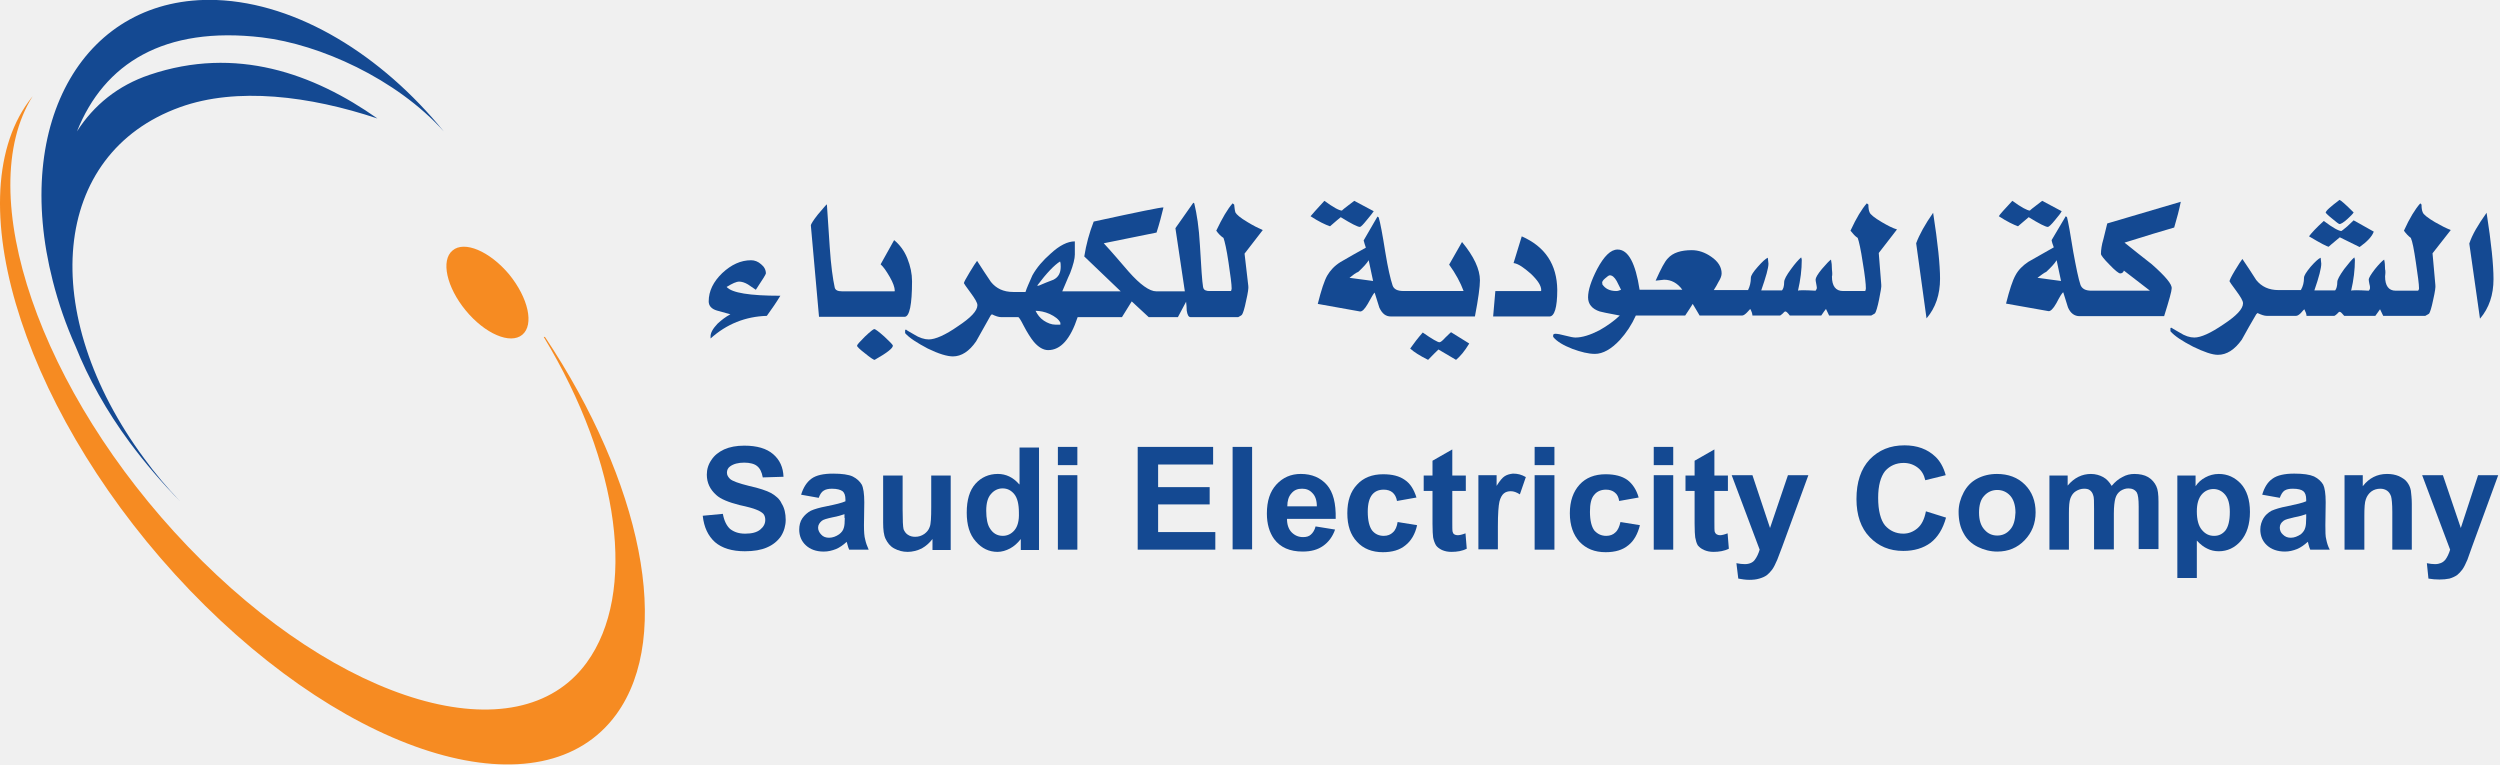
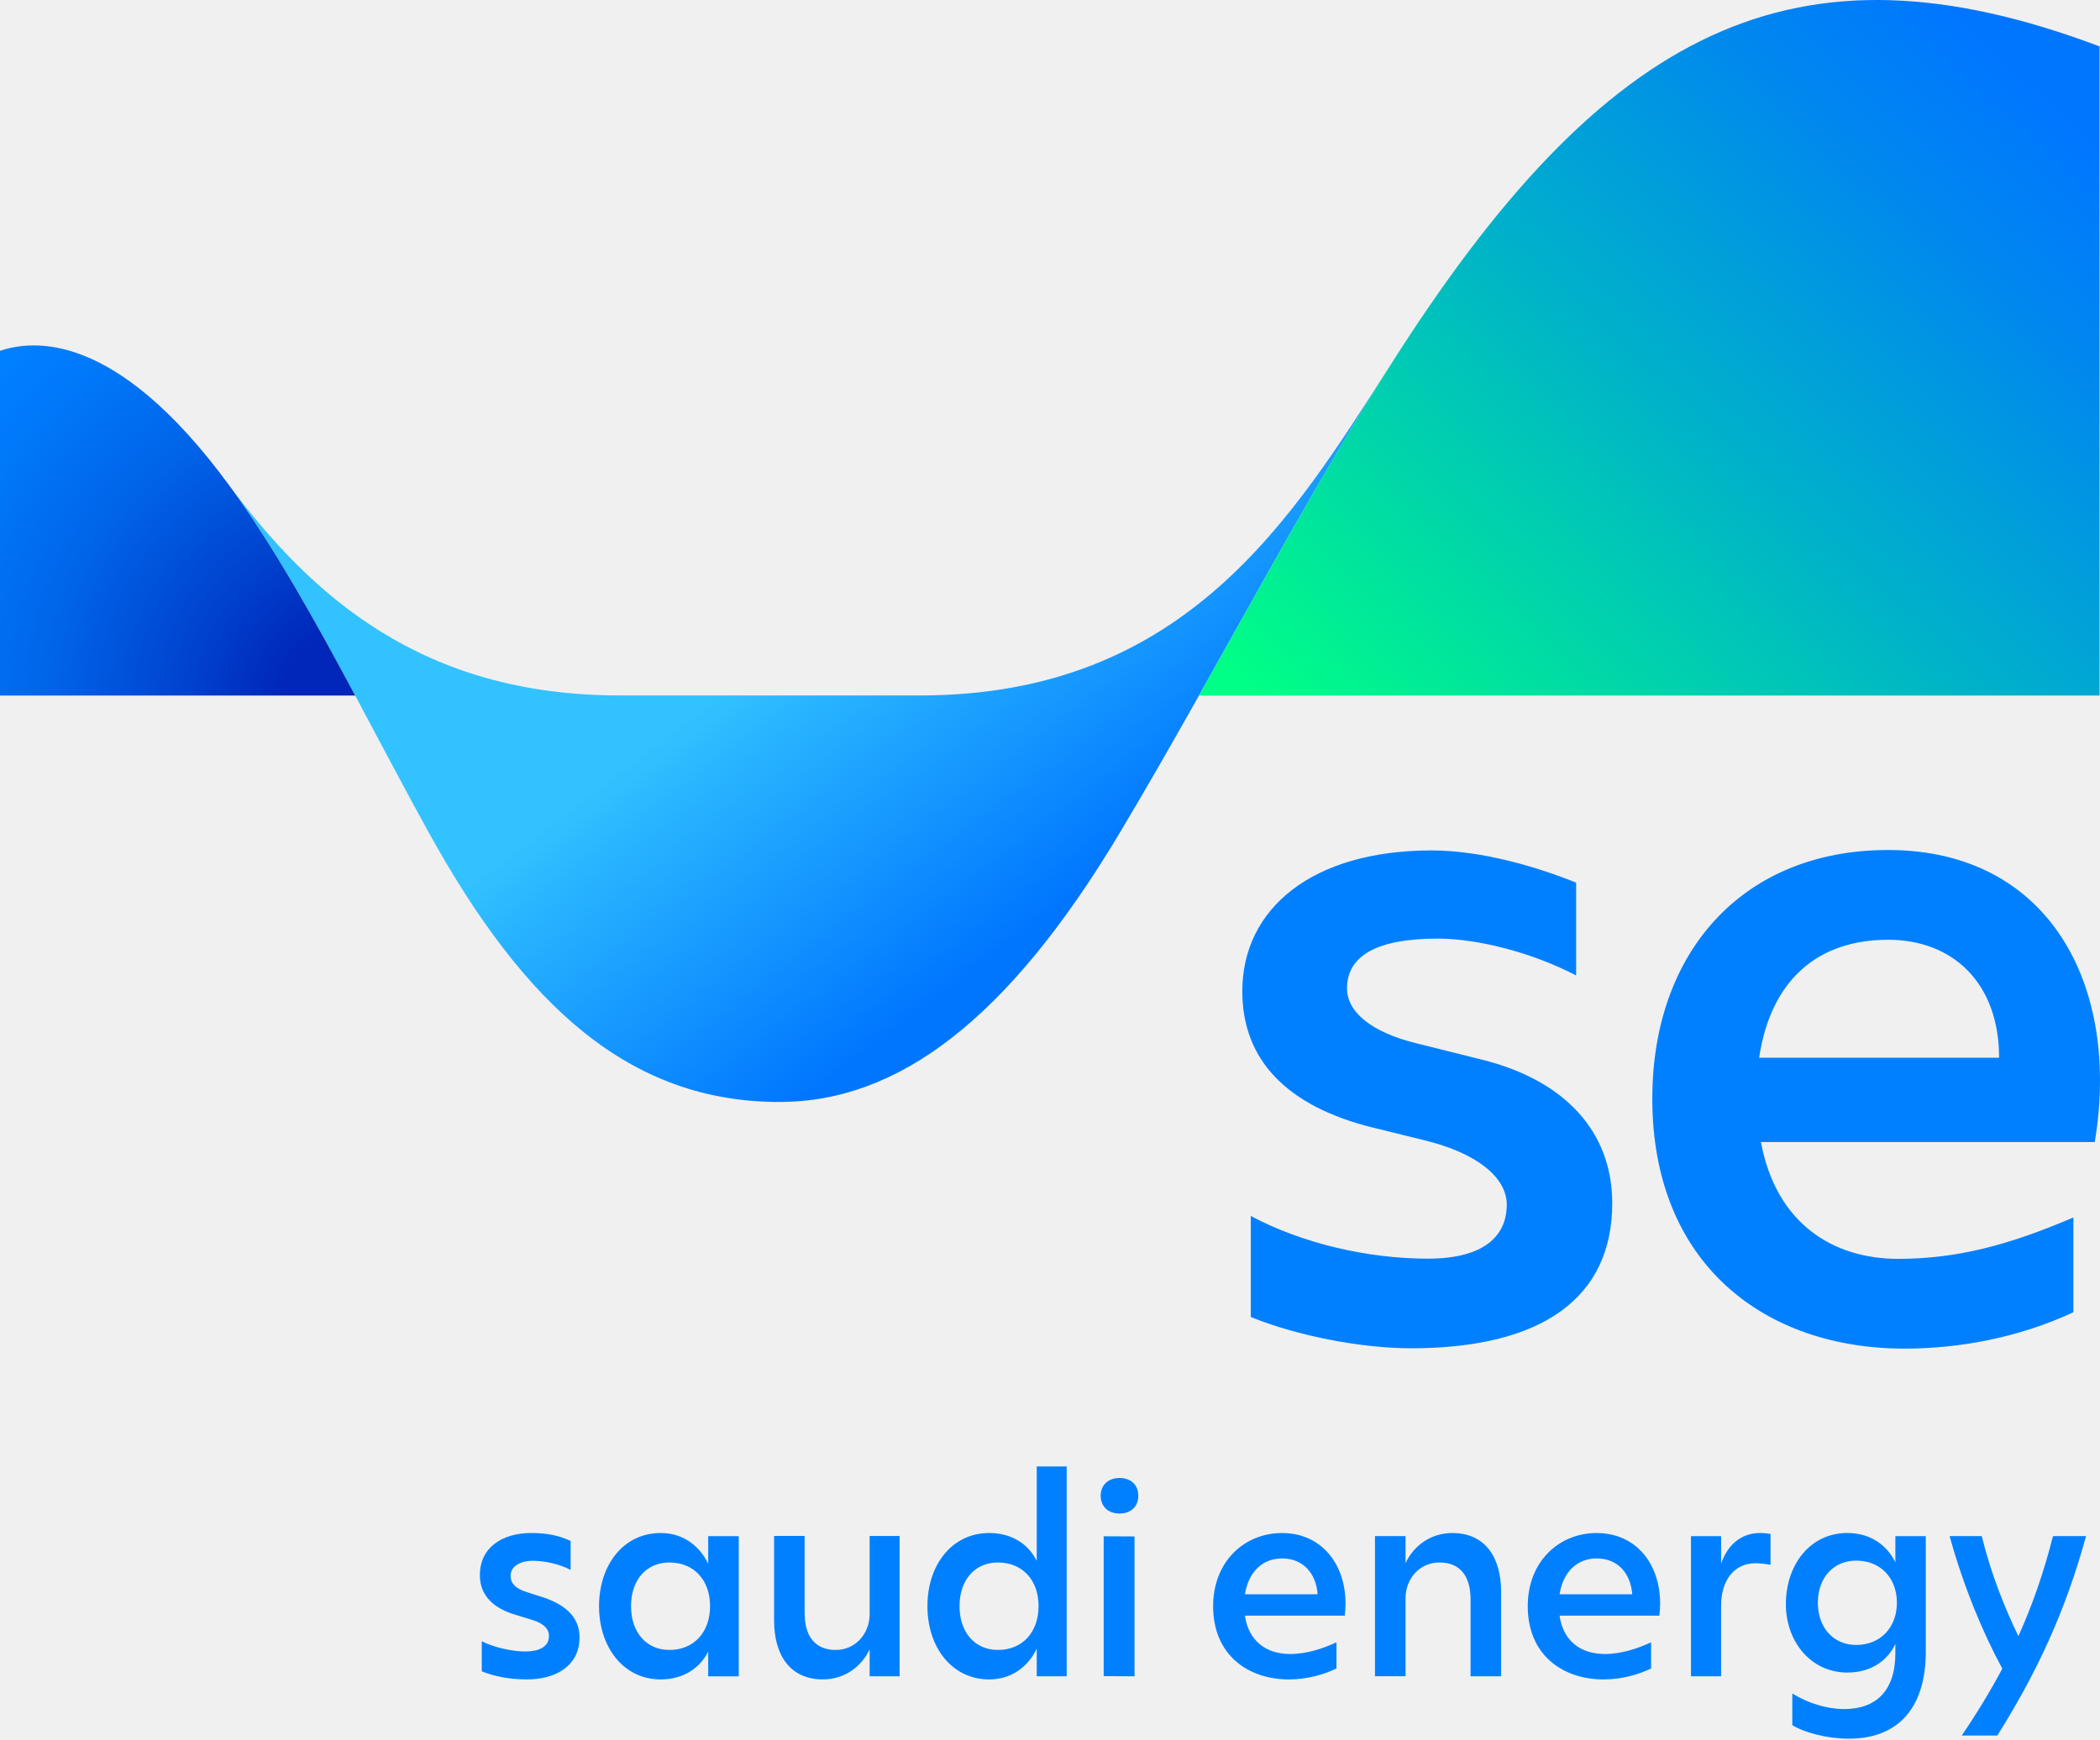
- <svg xmlns="http://www.w3.org/2000/svg" width="157" height="48" viewBox="0 0 157 48" fill="none">
-   <g clip-path="url(#clip0_331_51399)">
-     <path d="M16.46 2.349C20.072 2.783 24.888 4.934 27.868 8.25C23.96 3.454 18.69 0.198 13.598 0C5.348 -0.296 0.749 7.619 3.315 17.645C3.671 19.046 4.144 20.408 4.736 21.73C5.546 23.763 6.69 25.816 8.151 27.79C9.118 29.092 10.184 30.336 11.309 31.48C10.499 30.632 9.749 29.744 9.059 28.796C2.328 19.698 3.177 9.652 11.309 6.73C14.861 5.448 19.44 6.02 23.703 7.441C19.697 4.619 14.822 2.862 9.394 4.698C7.401 5.369 5.881 6.612 4.835 8.25C6.532 3.987 10.302 1.619 16.46 2.349Z" fill="#144992" />
-     <path d="M34.223 21.159H34.145C38.96 29.112 40.006 37.264 36.848 41.606C32.546 47.527 21.335 44.27 11.802 34.323C2.487 24.612 -1.777 12.119 2.052 6.04C1.973 6.158 1.875 6.257 1.796 6.376C-2.803 12.691 1.737 26.448 11.921 37.066C22.125 47.685 34.105 51.178 38.704 44.862C42.335 39.869 40.263 30.237 34.223 21.159Z" fill="#F68B22" />
-     <path d="M31.974 17.231C33.178 18.711 33.553 20.389 32.803 21.02C32.053 21.652 30.454 20.961 29.25 19.5C28.046 18.04 27.671 16.343 28.421 15.731C29.151 15.099 30.75 15.77 31.974 17.231Z" fill="#F68B22" />
-     <path d="M46.42 17.685C46.578 17.685 46.776 17.744 46.973 17.863C47.151 17.981 47.309 18.099 47.466 18.198C47.881 17.567 48.098 17.231 48.098 17.172C48.098 16.955 47.999 16.757 47.802 16.599C47.605 16.422 47.387 16.343 47.17 16.343C46.519 16.343 45.927 16.619 45.355 17.152C44.802 17.685 44.506 18.277 44.506 18.928C44.506 19.205 44.684 19.402 45.019 19.501C45.315 19.58 45.591 19.659 45.868 19.738C45.572 19.895 45.315 20.093 45.059 20.33C44.762 20.645 44.605 20.922 44.624 21.159V21.257C45.631 20.349 46.815 19.876 48.157 19.836C48.473 19.402 48.769 18.968 49.006 18.573C47.091 18.573 45.966 18.395 45.631 18.02C45.986 17.803 46.243 17.685 46.42 17.685Z" fill="#144992" />
-     <path d="M57.276 17.665C57.276 17.191 57.178 16.717 56.98 16.224C56.783 15.73 56.487 15.355 56.151 15.079L55.303 16.599C55.48 16.757 55.658 17.013 55.875 17.388C56.092 17.763 56.191 18.059 56.191 18.257C56.191 18.296 56.171 18.296 56.171 18.296H53.684H53.191H52.895C52.599 18.296 52.46 18.217 52.421 18.059C52.303 17.526 52.184 16.678 52.105 15.494C52.046 14.605 51.987 13.717 51.928 12.829C51.829 12.908 51.651 13.145 51.355 13.48C51.059 13.855 50.921 14.092 50.921 14.152L51.434 19.895H53.171H53.664H56.822C57.118 19.875 57.276 19.125 57.276 17.665Z" fill="#144992" />
-     <path d="M55.539 21.139C55.184 20.823 54.967 20.665 54.908 20.665C54.849 20.665 54.651 20.823 54.316 21.139C53.98 21.474 53.822 21.652 53.822 21.711C53.822 21.77 53.98 21.928 54.316 22.185C54.632 22.441 54.849 22.599 54.928 22.599C55.697 22.165 56.072 21.869 56.072 21.711C56.072 21.652 55.895 21.474 55.539 21.139Z" fill="#144992" />
-     <path d="M66.158 17.566C65.862 17.684 65.526 17.803 65.23 17.941H65.131C65.723 17.151 66.217 16.638 66.572 16.421C66.612 16.52 66.612 16.619 66.612 16.757C66.612 17.132 66.473 17.408 66.158 17.566ZM66.612 20.388H66.276C66.039 20.388 65.783 20.29 65.546 20.132C65.309 19.974 65.151 19.757 65.033 19.52C65.309 19.52 65.605 19.579 65.921 19.717C66.256 19.875 66.493 20.053 66.592 20.27V20.388H66.612ZM78.355 13.954C77.881 13.678 77.644 13.461 77.585 13.342C77.546 13.224 77.526 13.046 77.506 12.849L77.408 12.77C77.092 13.125 76.756 13.698 76.381 14.487C76.519 14.684 76.677 14.842 76.835 14.941C76.914 15.158 77.033 15.671 77.151 16.48C77.269 17.29 77.348 17.842 77.348 18.119C77.348 18.158 77.329 18.217 77.309 18.276H76.184C75.947 18.276 75.809 18.276 75.789 18.257C75.651 18.237 75.572 18.158 75.552 18.02C75.493 17.665 75.434 16.796 75.355 15.395C75.296 14.29 75.158 13.421 75 12.77L74.941 12.73L73.816 14.329L74.408 18.296H72.888H72.612C72.197 18.296 71.605 17.882 70.875 17.053C70.362 16.461 69.848 15.849 69.316 15.277L72.631 14.605C72.809 14.053 72.947 13.52 73.066 13.027C72.947 13.007 71.487 13.303 68.684 13.915C68.408 14.625 68.21 15.355 68.092 16.105L70.381 18.296H68.092H66.71C66.888 17.901 67.026 17.526 67.204 17.151C67.401 16.638 67.5 16.244 67.5 15.987V15.158C67.046 15.158 66.533 15.415 65.98 15.928C65.487 16.362 65.112 16.796 64.835 17.29C64.638 17.744 64.48 18.079 64.401 18.336H63.908H63.631C63.019 18.336 62.566 18.119 62.23 17.704C61.934 17.27 61.638 16.816 61.361 16.382C61.283 16.48 61.125 16.717 60.888 17.112C60.651 17.507 60.533 17.724 60.533 17.783C60.533 17.803 60.671 18 60.947 18.375C61.223 18.75 61.381 19.007 61.381 19.165C61.381 19.52 60.967 19.954 60.158 20.487C59.368 21.04 58.736 21.316 58.322 21.316C58.066 21.316 57.73 21.217 57.394 21C57.039 20.803 56.881 20.704 56.921 20.704C56.861 20.704 56.842 20.704 56.842 20.744V20.921C57.098 21.217 57.592 21.533 58.263 21.888C58.954 22.224 59.486 22.382 59.842 22.382C60.375 22.382 60.868 22.066 61.302 21.434C61.618 20.882 61.914 20.349 62.21 19.816L62.289 19.737C62.526 19.855 62.723 19.915 62.861 19.915H63.276H63.927H63.947C63.986 19.915 64.105 20.092 64.283 20.448C64.519 20.901 64.737 21.237 64.914 21.454C65.21 21.809 65.526 21.987 65.822 21.987C66.612 21.987 67.223 21.296 67.677 19.915H70.46L71.072 18.928L72.138 19.915H73.342H73.973L74.487 18.948C74.506 19.125 74.526 19.323 74.526 19.5C74.566 19.776 74.644 19.915 74.763 19.915H75.809H76.263H77.763C77.901 19.836 77.98 19.796 78 19.757C78.059 19.678 78.158 19.382 78.256 18.888C78.375 18.375 78.414 18.079 78.394 17.961L78.158 15.928L79.302 14.448C79.026 14.329 78.71 14.171 78.355 13.954Z" fill="#144992" />
-     <path d="M84.198 13.639C84.868 14.053 85.263 14.251 85.401 14.251C85.461 14.251 85.599 14.112 85.836 13.816C86.053 13.56 86.191 13.382 86.27 13.264L85.046 12.612C84.513 13.007 84.257 13.224 84.276 13.224C84.099 13.224 83.743 13.027 83.171 12.612C82.678 13.145 82.401 13.461 82.303 13.579C82.816 13.915 83.23 14.112 83.526 14.211C83.862 13.915 84.099 13.718 84.198 13.639Z" fill="#144992" />
-     <path d="M90.769 21.198C90.591 21.395 90.473 21.494 90.394 21.494C90.295 21.494 89.94 21.297 89.348 20.882C89.052 21.218 88.795 21.553 88.559 21.889C88.795 22.106 89.17 22.343 89.684 22.599C89.98 22.303 90.197 22.066 90.335 21.948L91.44 22.599C91.697 22.382 91.973 22.066 92.269 21.573L91.124 20.862C91.085 20.902 90.966 21 90.769 21.198Z" fill="#144992" />
-     <path d="M84.749 17.447C84.966 17.27 85.144 17.131 85.302 17.072C85.618 16.776 85.835 16.539 85.953 16.342L86.23 17.645L84.749 17.447ZM91.006 16.618C91.42 17.191 91.716 17.743 91.914 18.276H88.894H88.381H88.144C87.749 18.276 87.532 18.158 87.453 17.921C87.315 17.506 87.157 16.816 86.999 15.849C86.822 14.724 86.683 13.993 86.585 13.658L86.506 13.599L85.637 15.099C85.677 15.237 85.716 15.395 85.776 15.553C85.243 15.849 84.71 16.145 84.177 16.46C83.802 16.697 83.545 16.974 83.348 17.309C83.17 17.625 82.973 18.217 82.756 19.085L85.401 19.559C85.539 19.579 85.697 19.421 85.894 19.085C86.131 18.671 86.249 18.434 86.328 18.375C86.427 18.691 86.526 19.006 86.624 19.322C86.802 19.697 87.019 19.875 87.355 19.875H88.361H88.874H92.624C92.841 18.75 92.94 18 92.94 17.605C92.94 16.914 92.565 16.105 91.815 15.197L91.006 16.618Z" fill="#144992" />
-     <path d="M95.566 14.843L95.052 16.52C95.349 16.56 95.684 16.797 96.138 17.192C96.572 17.606 96.789 17.942 96.789 18.218C96.789 18.238 96.789 18.257 96.769 18.277H93.908L93.769 19.876H97.302C97.618 19.876 97.796 19.323 97.796 18.198C97.776 16.619 97.046 15.494 95.566 14.843Z" fill="#144992" />
-     <path d="M101.506 18.276C101.072 18.276 100.796 18.118 100.618 17.842C100.638 17.822 100.638 17.802 100.618 17.783C100.598 17.704 100.657 17.605 100.796 17.487C100.934 17.368 101.032 17.289 101.092 17.289C101.25 17.289 101.388 17.408 101.526 17.645C101.546 17.664 101.625 17.862 101.802 18.197C101.704 18.237 101.605 18.276 101.506 18.276ZM118.184 13.954C117.71 13.677 117.454 13.46 117.414 13.342C117.355 13.223 117.335 13.046 117.335 12.848L117.236 12.77C116.921 13.125 116.585 13.677 116.21 14.487C116.368 14.684 116.506 14.842 116.664 14.941C116.743 15.158 116.861 15.671 116.98 16.48C117.118 17.289 117.177 17.842 117.177 18.118C117.177 18.158 117.157 18.217 117.138 18.276H116.111H115.736C115.282 18.276 115.046 17.96 115.046 17.368C115.065 17.329 115.065 17.25 115.065 17.151C115.065 17.052 115.046 16.974 115.046 16.934C115.046 16.677 115.026 16.48 114.986 16.302C114.868 16.381 114.69 16.579 114.414 16.895C114.138 17.23 114.019 17.447 114.019 17.566C114.019 17.625 114.039 17.704 114.059 17.822C114.079 17.941 114.098 18.02 114.098 18.079C114.098 18.138 114.059 18.197 114.019 18.256C113.329 18.217 112.973 18.217 112.914 18.256C113.072 17.566 113.151 16.934 113.151 16.322C113.151 16.283 113.131 16.204 113.111 16.164C112.954 16.302 112.736 16.539 112.48 16.895C112.184 17.289 112.046 17.566 112.046 17.704C112.046 17.98 111.986 18.158 111.907 18.237H111.355H110.743H110.605C110.901 17.388 111.059 16.835 111.059 16.559L111.019 16.184C110.881 16.243 110.664 16.441 110.388 16.756C110.092 17.092 109.954 17.309 109.954 17.447C109.954 17.724 109.894 17.98 109.776 18.217H108.572H108.118H107.625C107.743 18.039 107.842 17.862 107.921 17.704C108.059 17.487 108.118 17.309 108.118 17.171C108.118 16.776 107.901 16.421 107.467 16.125C107.072 15.848 106.657 15.71 106.243 15.71C105.572 15.71 105.059 15.868 104.743 16.224C104.546 16.421 104.309 16.875 103.973 17.625C104.309 17.585 104.467 17.566 104.506 17.566C104.96 17.566 105.355 17.783 105.651 18.197H103.815H103.223H102.967C102.71 16.52 102.256 15.671 101.585 15.671C101.151 15.671 100.736 16.085 100.302 16.895C99.927 17.625 99.73 18.217 99.73 18.671C99.73 19.105 99.986 19.401 100.46 19.559C100.519 19.579 100.954 19.677 101.723 19.816C101.368 20.151 100.934 20.467 100.44 20.743C99.868 21.039 99.355 21.197 98.94 21.197C98.822 21.197 98.605 21.158 98.309 21.079C98.013 21 97.815 20.96 97.657 20.96C97.618 20.96 97.579 20.98 97.539 21.02V21.158C97.776 21.454 98.19 21.691 98.743 21.908C99.276 22.105 99.75 22.224 100.164 22.224C100.657 22.224 101.19 21.927 101.723 21.355C102.138 20.901 102.473 20.388 102.73 19.816H103.223H103.835H105.829C106.046 19.5 106.204 19.243 106.302 19.085C106.5 19.401 106.638 19.658 106.736 19.816H108.118H108.572H109.401C109.48 19.816 109.579 19.756 109.697 19.638C109.815 19.52 109.875 19.441 109.914 19.401C109.993 19.539 110.052 19.697 110.052 19.816H110.723H111.335H111.789C111.789 19.816 111.868 19.776 111.947 19.697C112.026 19.599 112.085 19.559 112.125 19.559C112.184 19.559 112.282 19.658 112.401 19.816H114.375C114.493 19.638 114.592 19.5 114.671 19.401C114.75 19.579 114.829 19.717 114.868 19.816H115.579H116.092H117.513C117.651 19.737 117.73 19.697 117.75 19.677C117.809 19.599 117.907 19.302 118.006 18.809C118.105 18.296 118.164 18 118.144 17.881L117.986 15.888L119.131 14.408C118.855 14.329 118.559 14.171 118.184 13.954Z" fill="#144992" />
-     <path d="M120.335 15.277L120.986 19.994C121.559 19.323 121.835 18.494 121.835 17.507C121.835 16.639 121.697 15.277 121.401 13.362C120.888 14.093 120.532 14.744 120.335 15.277Z" fill="#144992" />
-     <path d="M127.401 13.639C128.072 14.053 128.467 14.251 128.605 14.251C128.665 14.251 128.822 14.112 129.059 13.816C129.276 13.56 129.415 13.382 129.474 13.264L128.25 12.612C127.717 13.007 127.461 13.224 127.48 13.224C127.322 13.224 126.947 13.027 126.375 12.612C125.882 13.145 125.586 13.461 125.526 13.579C126.04 13.915 126.454 14.112 126.73 14.211C127.086 13.915 127.303 13.718 127.401 13.639Z" fill="#144992" />
-     <path d="M127.953 17.447C128.19 17.27 128.368 17.131 128.506 17.072C128.822 16.776 129.039 16.539 129.157 16.342L129.433 17.645L127.953 17.447ZM135.137 16.599C134.565 16.145 133.973 15.691 133.42 15.237C134.802 14.803 135.848 14.487 136.539 14.289C136.716 13.697 136.854 13.164 136.953 12.671L132.335 14.033C132.256 14.368 132.177 14.684 132.098 15C131.979 15.395 131.94 15.71 131.94 15.947C131.94 16.026 132.118 16.263 132.473 16.618C132.828 16.993 133.065 17.171 133.144 17.171C133.262 17.171 133.341 17.112 133.381 16.993L135.019 18.256H132.098H131.348C130.973 18.256 130.756 18.138 130.657 17.901C130.519 17.487 130.381 16.796 130.203 15.829C130.026 14.704 129.887 13.954 129.808 13.638L129.729 13.579L128.841 15.079C128.861 15.217 128.92 15.375 128.979 15.533C128.447 15.848 127.914 16.125 127.381 16.441C127.026 16.677 126.749 16.954 126.572 17.289C126.394 17.605 126.197 18.197 125.979 19.066L128.644 19.539C128.762 19.559 128.94 19.401 129.137 19.046C129.354 18.631 129.493 18.395 129.572 18.355C129.67 18.671 129.769 18.987 129.868 19.302C130.026 19.677 130.282 19.855 130.598 19.855H131.348H132.098H135.907C136.223 18.849 136.381 18.276 136.381 18.118C136.42 17.862 135.986 17.349 135.137 16.599Z" fill="#144992" />
-     <path d="M146.94 14.902L148.183 15.514C148.657 15.178 148.973 14.842 149.072 14.546L147.808 13.836C147.67 13.974 147.552 14.073 147.414 14.211C147.177 14.408 147.058 14.507 147.039 14.507C146.881 14.507 146.506 14.31 145.933 13.875C145.48 14.29 145.164 14.625 145.006 14.842C145.736 15.277 146.151 15.494 146.249 15.494C146.23 15.494 146.466 15.296 146.94 14.902Z" fill="#144992" />
-     <path d="M146.467 13.737C146.724 13.954 146.882 14.072 146.921 14.072C147 14.072 147.178 13.974 147.415 13.757C147.612 13.579 147.75 13.441 147.809 13.342C147.296 12.829 147 12.572 146.921 12.553C146.349 12.987 146.053 13.243 146.053 13.362C146.072 13.382 146.191 13.52 146.467 13.737Z" fill="#144992" />
-     <path d="M152.921 13.954C152.447 13.677 152.191 13.46 152.151 13.342C152.092 13.223 152.072 13.046 152.072 12.848L151.994 12.77C151.678 13.125 151.322 13.697 150.967 14.487C151.105 14.684 151.263 14.842 151.401 14.941C151.5 15.158 151.599 15.671 151.717 16.48C151.836 17.289 151.915 17.842 151.915 18.118C151.915 18.158 151.895 18.217 151.855 18.256H150.849H150.454C150 18.256 149.783 17.941 149.783 17.349C149.783 17.309 149.803 17.23 149.803 17.131C149.803 17.033 149.803 16.954 149.783 16.914C149.783 16.658 149.763 16.46 149.724 16.302C149.605 16.381 149.408 16.579 149.151 16.895C148.895 17.23 148.757 17.447 148.757 17.566C148.757 17.625 148.776 17.704 148.796 17.822C148.836 17.941 148.836 18.02 148.836 18.079C148.836 18.138 148.816 18.197 148.757 18.256C148.086 18.217 147.711 18.217 147.651 18.256C147.809 17.585 147.888 16.934 147.888 16.322C147.888 16.283 147.869 16.224 147.849 16.164C147.691 16.302 147.494 16.539 147.217 16.895C146.921 17.309 146.783 17.566 146.783 17.704C146.783 17.96 146.724 18.158 146.645 18.237H146.072H145.461H145.342C145.638 17.388 145.776 16.835 145.776 16.559L145.737 16.184C145.599 16.243 145.382 16.441 145.105 16.756C144.829 17.092 144.691 17.309 144.691 17.447C144.691 17.724 144.632 17.98 144.494 18.217H143.329H143.092C142.48 18.217 142.026 18 141.691 17.585C141.415 17.151 141.119 16.697 140.822 16.263C140.744 16.362 140.586 16.599 140.349 16.993C140.112 17.388 140.013 17.605 140.013 17.664C140.013 17.684 140.151 17.881 140.428 18.256C140.704 18.631 140.862 18.888 140.862 19.046C140.862 19.401 140.447 19.835 139.638 20.368C138.829 20.921 138.217 21.197 137.803 21.197C137.526 21.197 137.211 21.099 136.875 20.881C136.52 20.684 136.362 20.585 136.382 20.585C136.322 20.585 136.303 20.585 136.303 20.625V20.802C136.559 21.099 137.033 21.414 137.724 21.77C138.415 22.105 138.928 22.283 139.283 22.283C139.836 22.283 140.329 21.967 140.783 21.335C141.079 20.783 141.395 20.25 141.691 19.737L141.77 19.658C142.026 19.776 142.204 19.835 142.342 19.835H142.915H143.408H144.197C144.276 19.835 144.375 19.776 144.494 19.658C144.592 19.539 144.671 19.46 144.711 19.421C144.79 19.579 144.849 19.717 144.849 19.835H145.54H146.151H146.586C146.625 19.835 146.665 19.796 146.763 19.717C146.842 19.618 146.901 19.579 146.921 19.579C147 19.579 147.079 19.677 147.217 19.835H149.171C149.29 19.658 149.408 19.52 149.467 19.421C149.546 19.599 149.625 19.737 149.665 19.835H150.355H150.888H152.309C152.447 19.756 152.526 19.717 152.546 19.697C152.605 19.618 152.704 19.322 152.803 18.829C152.921 18.316 152.961 18.02 152.941 17.901L152.763 15.908L153.908 14.447C153.612 14.329 153.296 14.171 152.921 13.954Z" fill="#144992" />
-     <path d="M156.158 13.362C155.625 14.112 155.25 14.744 155.072 15.296L155.743 20.014C156.316 19.343 156.592 18.514 156.592 17.527C156.592 16.639 156.454 15.257 156.158 13.362Z" fill="#144992" />
-     <path d="M67.658 28.065H66.435V29.21H67.658V28.065Z" fill="#144992" />
-     <path d="M97.618 28.065H96.375V29.21H97.618V28.065Z" fill="#144992" />
-     <path d="M105.079 28.065H103.855V29.21H105.079V28.065Z" fill="#144992" />
-     <path d="M48.434 30.968C48.138 30.81 47.665 30.652 47.033 30.514C46.402 30.356 46.007 30.218 45.849 30.079C45.73 29.961 45.652 29.843 45.652 29.685C45.652 29.527 45.711 29.389 45.849 29.29C46.066 29.132 46.362 29.053 46.737 29.053C47.092 29.053 47.388 29.132 47.546 29.27C47.724 29.408 47.842 29.645 47.902 29.981L49.204 29.941C49.184 29.349 48.967 28.875 48.553 28.52C48.138 28.165 47.546 27.987 46.737 27.987C46.244 27.987 45.829 28.066 45.474 28.224C45.138 28.382 44.862 28.599 44.684 28.875C44.487 29.152 44.388 29.468 44.388 29.803C44.388 30.316 44.586 30.731 44.98 31.086C45.257 31.343 45.75 31.54 46.441 31.718C46.994 31.836 47.329 31.935 47.467 31.994C47.684 32.073 47.842 32.172 47.941 32.27C48.02 32.369 48.059 32.507 48.059 32.645C48.059 32.882 47.961 33.079 47.744 33.257C47.527 33.435 47.211 33.514 46.796 33.514C46.402 33.514 46.105 33.415 45.849 33.218C45.632 33.02 45.474 32.704 45.395 32.27L44.132 32.389C44.211 33.119 44.467 33.652 44.902 34.047C45.336 34.422 45.967 34.619 46.777 34.619C47.329 34.619 47.803 34.54 48.158 34.382C48.533 34.224 48.829 33.987 49.046 33.672C49.244 33.356 49.342 33.001 49.342 32.645C49.342 32.251 49.263 31.895 49.086 31.619C48.967 31.343 48.73 31.145 48.434 30.968Z" fill="#144992" />
-     <path d="M53.053 32.527C53.053 32.823 53.033 33.02 52.994 33.139C52.955 33.297 52.856 33.435 52.698 33.553C52.501 33.691 52.283 33.77 52.066 33.77C51.869 33.77 51.691 33.711 51.573 33.573C51.455 33.455 51.376 33.297 51.376 33.139C51.376 32.961 51.474 32.823 51.612 32.705C51.711 32.626 51.928 32.566 52.283 32.488C52.619 32.428 52.856 32.349 53.033 32.29V32.527H53.053ZM54.257 32.981L54.277 31.54C54.277 31.007 54.218 30.632 54.119 30.435C54.001 30.238 53.823 30.06 53.547 29.922C53.29 29.803 52.876 29.744 52.323 29.744C51.711 29.744 51.257 29.843 50.961 30.06C50.665 30.277 50.448 30.613 50.31 31.067L51.415 31.264C51.494 31.047 51.593 30.889 51.731 30.81C51.849 30.731 52.027 30.692 52.244 30.692C52.56 30.692 52.777 30.751 52.915 30.849C53.033 30.948 53.093 31.126 53.093 31.363V31.481C52.876 31.58 52.481 31.678 51.889 31.797C51.474 31.876 51.139 31.974 50.922 32.073C50.705 32.191 50.527 32.349 50.389 32.547C50.251 32.744 50.191 33.001 50.191 33.257C50.191 33.652 50.33 33.988 50.606 34.244C50.882 34.501 51.257 34.639 51.731 34.639C52.007 34.639 52.244 34.58 52.501 34.481C52.737 34.382 52.955 34.224 53.172 34.027C53.172 34.047 53.191 34.086 53.211 34.165C53.251 34.323 53.29 34.441 53.33 34.52H54.553C54.455 34.303 54.376 34.086 54.336 33.889C54.277 33.691 54.257 33.395 54.257 32.981Z" fill="#144992" />
-     <path d="M58.481 31.836C58.481 32.507 58.461 32.922 58.382 33.099C58.323 33.277 58.204 33.415 58.047 33.533C57.869 33.652 57.691 33.711 57.474 33.711C57.297 33.711 57.139 33.672 57 33.573C56.882 33.494 56.803 33.376 56.744 33.237C56.704 33.079 56.685 32.665 56.685 32.014V29.862H55.461V32.823C55.461 33.257 55.5 33.612 55.619 33.849C55.737 34.086 55.895 34.303 56.152 34.441C56.408 34.579 56.685 34.658 57 34.658C57.297 34.658 57.612 34.579 57.889 34.441C58.165 34.283 58.382 34.086 58.56 33.849V34.54H59.704V29.862H58.481V31.836Z" fill="#144992" />
-     <path d="M63.711 33.296C63.514 33.533 63.257 33.651 62.981 33.651C62.625 33.651 62.349 33.494 62.152 33.158C62.014 32.941 61.935 32.566 61.935 32.073C61.935 31.599 62.033 31.244 62.231 31.026C62.428 30.79 62.685 30.671 62.961 30.671C63.257 30.671 63.494 30.79 63.691 31.026C63.889 31.263 63.987 31.658 63.987 32.191C64.007 32.704 63.908 33.059 63.711 33.296ZM64.007 30.415C63.632 29.98 63.178 29.763 62.665 29.763C62.093 29.763 61.619 29.98 61.264 30.375C60.889 30.79 60.711 31.401 60.711 32.191C60.711 32.961 60.889 33.573 61.283 34.007C61.658 34.441 62.112 34.658 62.645 34.658C62.902 34.658 63.178 34.579 63.435 34.441C63.691 34.303 63.908 34.105 64.106 33.849V34.54H65.25V28.105H64.027V30.415H64.007Z" fill="#144992" />
-     <path d="M67.658 29.842H66.435V34.519H67.658V29.842Z" fill="#144992" />
-     <path d="M72.73 31.677H75.967V30.592H72.73V29.171H76.184V28.065H71.447V34.519H76.322V33.414H72.73V31.677Z" fill="#144992" />
-     <path d="M78.632 28.065H77.408V34.5H78.632V28.065Z" fill="#144992" />
-     <path d="M80.843 31.796C80.843 31.46 80.921 31.184 81.099 30.986C81.277 30.769 81.494 30.69 81.77 30.69C82.027 30.69 82.244 30.769 82.421 30.967C82.599 31.144 82.698 31.421 82.698 31.796H80.843ZM83.329 30.453C82.935 30 82.382 29.763 81.691 29.763C81.079 29.763 80.566 29.98 80.152 30.434C79.757 30.868 79.56 31.46 79.56 32.249C79.56 32.901 79.718 33.434 80.013 33.848C80.408 34.381 81 34.638 81.81 34.638C82.343 34.638 82.757 34.519 83.093 34.282C83.428 34.046 83.685 33.71 83.843 33.256L82.619 33.059C82.56 33.296 82.441 33.473 82.323 33.572C82.204 33.69 82.027 33.73 81.829 33.73C81.553 33.73 81.316 33.631 81.119 33.434C80.921 33.236 80.823 32.94 80.823 32.585H83.882C83.902 31.598 83.724 30.907 83.329 30.453Z" fill="#144992" />
-     <path d="M87.474 33.434C87.336 33.573 87.139 33.652 86.902 33.652C86.586 33.652 86.349 33.533 86.171 33.316C85.994 33.079 85.895 32.684 85.895 32.132C85.895 31.639 85.994 31.283 86.171 31.066C86.349 30.849 86.586 30.75 86.902 30.75C87.119 30.75 87.316 30.809 87.454 30.928C87.593 31.046 87.691 31.224 87.731 31.461L88.954 31.244C88.796 30.75 88.579 30.375 88.224 30.139C87.889 29.902 87.454 29.783 86.862 29.783C86.171 29.783 85.619 30 85.224 30.434C84.81 30.869 84.612 31.461 84.612 32.231C84.612 33 84.81 33.592 85.224 34.027C85.619 34.461 86.171 34.678 86.843 34.678C87.435 34.678 87.908 34.54 88.264 34.244C88.619 33.967 88.876 33.533 88.994 32.981L87.77 32.783C87.731 33.059 87.632 33.296 87.474 33.434Z" fill="#144992" />
-     <path d="M91.54 33.612C91.461 33.612 91.382 33.592 91.323 33.553C91.263 33.513 91.244 33.454 91.224 33.395C91.204 33.316 91.204 33.099 91.204 32.724V30.829H92.053V29.862H91.204V28.224L89.961 28.934V29.862H89.408V30.829H89.961V32.882C89.961 33.316 89.981 33.612 90 33.75C90.04 33.947 90.099 34.105 90.178 34.243C90.257 34.362 90.395 34.461 90.553 34.539C90.731 34.618 90.928 34.658 91.145 34.658C91.52 34.658 91.836 34.599 92.112 34.461L92.033 33.493C91.836 33.572 91.658 33.612 91.54 33.612Z" fill="#144992" />
-     <path d="M94.501 29.901C94.343 30 94.185 30.197 93.987 30.513V29.842H92.843V34.5H94.067V33.059C94.067 32.27 94.106 31.756 94.165 31.5C94.224 31.263 94.323 31.085 94.442 30.987C94.56 30.888 94.718 30.848 94.876 30.848C95.053 30.848 95.231 30.908 95.448 31.046L95.823 29.96C95.547 29.802 95.31 29.743 95.014 29.743C94.836 29.763 94.659 29.802 94.501 29.901Z" fill="#144992" />
-     <path d="M97.618 29.842H96.375V34.519H97.618V29.842Z" fill="#144992" />
-     <path d="M101.448 33.434C101.31 33.573 101.112 33.652 100.875 33.652C100.56 33.652 100.323 33.533 100.125 33.316C99.948 33.079 99.849 32.684 99.849 32.132C99.849 31.639 99.928 31.283 100.125 31.066C100.303 30.849 100.56 30.75 100.856 30.75C101.073 30.75 101.27 30.809 101.408 30.928C101.566 31.046 101.645 31.224 101.685 31.461L102.908 31.244C102.77 30.75 102.514 30.375 102.198 30.139C101.862 29.902 101.408 29.783 100.836 29.783C100.145 29.783 99.593 30 99.198 30.434C98.803 30.869 98.586 31.461 98.586 32.231C98.586 33 98.803 33.592 99.198 34.027C99.612 34.461 100.145 34.678 100.836 34.678C101.428 34.678 101.902 34.54 102.257 34.244C102.612 33.967 102.849 33.533 102.987 32.981L101.764 32.783C101.704 33.059 101.606 33.296 101.448 33.434Z" fill="#144992" />
-     <path d="M105.079 29.842H103.855V34.519H105.079V29.842Z" fill="#144992" />
-     <path d="M108.02 33.612C107.941 33.612 107.862 33.592 107.803 33.553C107.743 33.513 107.704 33.454 107.684 33.395C107.664 33.316 107.664 33.099 107.664 32.724V30.829H108.513V29.862H107.664V28.224L106.421 28.934V29.862H105.849V30.829H106.421V32.882C106.421 33.316 106.441 33.612 106.46 33.75C106.5 33.947 106.539 34.105 106.618 34.243C106.717 34.362 106.835 34.461 107.013 34.539C107.191 34.618 107.388 34.658 107.605 34.658C107.96 34.658 108.296 34.599 108.572 34.461L108.493 33.493C108.296 33.572 108.118 33.612 108.02 33.612Z" fill="#144992" />
-     <path d="M111.158 33.158L110.053 29.842H108.75L110.507 34.519C110.428 34.776 110.329 34.993 110.191 35.171C110.072 35.329 109.855 35.427 109.579 35.427C109.421 35.427 109.243 35.408 109.046 35.368L109.164 36.335C109.382 36.375 109.618 36.414 109.855 36.414C110.092 36.414 110.289 36.394 110.487 36.335C110.684 36.276 110.822 36.217 110.961 36.118C111.079 36.019 111.197 35.901 111.296 35.763C111.395 35.625 111.493 35.427 111.612 35.151L111.928 34.322L113.566 29.842H112.283L111.158 33.158Z" fill="#144992" />
-     <path d="M120.415 33.177C120.158 33.394 119.862 33.513 119.527 33.513C119.073 33.513 118.678 33.335 118.382 33C118.106 32.664 117.948 32.072 117.948 31.263C117.948 30.493 118.106 29.941 118.382 29.585C118.678 29.25 119.073 29.072 119.546 29.072C119.882 29.072 120.178 29.171 120.435 29.368C120.691 29.566 120.829 29.822 120.908 30.158L122.191 29.842C122.053 29.329 121.816 28.934 121.54 28.677C121.046 28.204 120.395 27.967 119.606 27.967C118.698 27.967 117.987 28.263 117.415 28.855C116.862 29.447 116.586 30.276 116.586 31.342C116.586 32.348 116.862 33.158 117.415 33.73C117.968 34.302 118.658 34.598 119.527 34.598C120.218 34.598 120.79 34.421 121.244 34.085C121.698 33.73 122.014 33.217 122.211 32.506L120.948 32.111C120.849 32.625 120.671 32.96 120.415 33.177Z" fill="#144992" />
-     <path d="M126.237 33.257C126.02 33.514 125.743 33.632 125.428 33.632C125.112 33.632 124.836 33.514 124.618 33.257C124.401 33.02 124.283 32.665 124.283 32.191C124.283 31.737 124.382 31.362 124.618 31.125C124.836 30.889 125.112 30.77 125.428 30.77C125.743 30.77 126.02 30.889 126.237 31.125C126.454 31.362 126.572 31.737 126.572 32.191C126.553 32.665 126.454 33.02 126.237 33.257ZM125.408 29.764C124.954 29.764 124.539 29.862 124.164 30.06C123.789 30.257 123.513 30.553 123.316 30.928C123.118 31.303 123 31.718 123 32.132C123 32.665 123.099 33.119 123.316 33.494C123.513 33.869 123.809 34.145 124.204 34.343C124.599 34.54 125.013 34.639 125.428 34.639C126.118 34.639 126.691 34.402 127.145 33.928C127.599 33.455 127.836 32.882 127.836 32.172C127.836 31.481 127.618 30.889 127.164 30.435C126.711 29.981 126.118 29.764 125.408 29.764Z" fill="#144992" />
-     <path d="M134.901 29.961C134.665 29.823 134.369 29.764 134.033 29.764C133.776 29.764 133.52 29.823 133.283 29.961C133.046 30.079 132.829 30.257 132.612 30.514C132.474 30.277 132.296 30.079 132.079 29.961C131.862 29.843 131.605 29.764 131.309 29.764C130.757 29.764 130.263 30 129.849 30.494V29.862H128.704V34.52H129.928V32.251C129.928 31.797 129.948 31.481 130.026 31.283C130.105 31.086 130.204 30.948 130.362 30.849C130.52 30.75 130.698 30.691 130.875 30.691C131.033 30.691 131.151 30.711 131.25 30.79C131.329 30.849 131.408 30.948 131.448 31.086C131.507 31.204 131.507 31.5 131.507 31.954V34.501H132.75V32.251C132.75 31.816 132.79 31.481 132.849 31.283C132.908 31.086 133.007 30.948 133.165 30.829C133.323 30.731 133.48 30.672 133.658 30.672C133.895 30.672 134.073 30.75 134.191 30.928C134.27 31.066 134.309 31.362 134.309 31.816V34.481H135.553V31.5C135.553 31.047 135.513 30.731 135.415 30.533C135.316 30.316 135.138 30.099 134.901 29.961Z" fill="#144992" />
-     <path d="M139.757 33.316C139.56 33.553 139.323 33.652 139.047 33.652C138.731 33.652 138.494 33.533 138.277 33.277C138.06 33.02 137.961 32.626 137.961 32.112C137.961 31.658 138.06 31.303 138.257 31.066C138.454 30.829 138.711 30.711 139.007 30.711C139.283 30.711 139.54 30.829 139.737 31.066C139.935 31.303 140.033 31.658 140.033 32.152C140.033 32.705 139.935 33.08 139.757 33.316ZM139.343 29.764C139.027 29.764 138.75 29.843 138.494 29.981C138.237 30.119 138.04 30.297 137.882 30.533V29.862H136.737V36.297H137.961V33.948C138.198 34.205 138.415 34.362 138.632 34.461C138.829 34.56 139.066 34.619 139.343 34.619C139.875 34.619 140.349 34.402 140.724 33.968C141.099 33.533 141.297 32.922 141.297 32.152C141.297 31.382 141.099 30.79 140.724 30.375C140.349 29.981 139.895 29.764 139.343 29.764Z" fill="#144992" />
-     <path d="M144.829 32.526C144.829 32.822 144.809 33.02 144.77 33.138C144.73 33.296 144.631 33.434 144.493 33.552C144.276 33.691 144.079 33.77 143.862 33.77C143.664 33.77 143.506 33.71 143.368 33.572C143.23 33.454 143.171 33.296 143.171 33.138C143.171 32.96 143.25 32.822 143.408 32.704C143.506 32.625 143.743 32.566 144.079 32.487C144.414 32.427 144.671 32.348 144.829 32.289V32.526ZM146.033 32.98L146.053 31.539C146.053 31.006 145.993 30.631 145.895 30.434C145.776 30.237 145.599 30.059 145.322 29.921C145.046 29.802 144.651 29.743 144.079 29.743C143.487 29.743 143.013 29.842 142.717 30.059C142.401 30.276 142.204 30.612 142.066 31.066L143.171 31.263C143.25 31.046 143.349 30.888 143.467 30.809C143.585 30.73 143.763 30.691 143.98 30.691C144.316 30.691 144.533 30.75 144.651 30.848C144.77 30.947 144.829 31.125 144.829 31.362V31.48C144.612 31.579 144.197 31.677 143.625 31.796C143.191 31.875 142.895 31.973 142.658 32.072C142.441 32.191 142.263 32.348 142.145 32.546C142.026 32.743 141.947 33 141.947 33.256C141.947 33.651 142.085 33.987 142.362 34.243C142.638 34.5 143.033 34.638 143.487 34.638C143.763 34.638 144 34.579 144.256 34.48C144.493 34.381 144.71 34.223 144.928 34.026C144.947 34.046 144.947 34.085 144.967 34.164C145.006 34.322 145.046 34.441 145.085 34.52H146.309C146.191 34.302 146.131 34.085 146.092 33.888C146.033 33.691 146.033 33.395 146.033 32.98Z" fill="#144992" />
-     <path d="M151.165 30.277C151.047 30.119 150.889 30.02 150.652 29.902C150.415 29.803 150.178 29.764 149.902 29.764C149.29 29.764 148.777 30.02 148.382 30.533V29.843H147.237V34.52H148.481V32.408C148.481 31.895 148.5 31.54 148.579 31.343C148.639 31.165 148.757 30.987 148.915 30.869C149.073 30.75 149.27 30.691 149.487 30.691C149.645 30.691 149.783 30.731 149.902 30.81C150.02 30.889 150.099 31.007 150.158 31.165C150.198 31.303 150.237 31.639 150.237 32.152V34.52H151.461V31.639C151.461 31.283 151.422 31.007 151.402 30.81C151.362 30.593 151.283 30.435 151.165 30.277Z" fill="#144992" />
-     <path d="M155.624 29.842L154.539 33.158L153.414 29.842H152.111L153.868 34.519C153.789 34.776 153.69 34.993 153.552 35.171C153.414 35.329 153.197 35.427 152.921 35.427C152.763 35.427 152.605 35.408 152.407 35.368L152.506 36.335C152.723 36.375 152.96 36.394 153.197 36.394C153.434 36.394 153.631 36.375 153.828 36.335C154.026 36.276 154.184 36.197 154.302 36.118C154.421 36.019 154.539 35.901 154.638 35.763C154.736 35.625 154.835 35.427 154.953 35.151L155.249 34.322L156.888 29.842H155.624Z" fill="#144992" />
-   </g>
+ <svg xmlns="http://www.w3.org/2000/svg" width="105" height="87" viewBox="0 0 105 87" fill="none">
+   <path d="M35.41 78.216C35.028 77.397 34.232 76.672 33.031 76.672C31.175 76.672 29.952 78.271 29.952 80.329C29.952 82.387 31.177 83.994 33.031 83.994C34.232 83.994 35.036 83.362 35.41 82.599V83.839H36.938V76.83H35.41V78.217V78.216ZM33.468 82.52C32.338 82.52 31.551 81.663 31.551 80.329C31.551 78.996 32.338 78.146 33.468 78.146C34.701 78.146 35.503 79.027 35.503 80.329C35.503 81.631 34.7 82.52 33.468 82.52ZM55.184 83.83L56.727 83.838V76.843L55.184 76.835V83.83ZM27.12 79.876L26.316 79.619C25.739 79.431 25.529 79.166 25.529 78.816C25.529 78.293 26.083 78.06 26.629 78.06C27.206 78.06 28 78.224 28.531 78.519V77.069C27.961 76.796 27.338 76.671 26.566 76.671C25.147 76.671 23.993 77.365 23.993 78.784C23.993 79.853 24.749 80.445 25.709 80.741L26.597 81.014C27.191 81.194 27.448 81.467 27.448 81.826C27.448 82.387 26.91 82.597 26.263 82.597C25.655 82.597 24.711 82.41 24.088 82.083V83.587C24.758 83.86 25.506 83.993 26.357 83.993C27.737 83.993 28.977 83.353 28.977 81.887C28.977 80.773 28.112 80.203 27.121 79.875L27.12 79.876ZM55.979 73.92C55.409 73.92 55.035 74.27 55.035 74.808C55.035 75.347 55.409 75.697 55.979 75.697C56.549 75.697 56.915 75.347 56.915 74.808C56.915 74.27 56.549 73.92 55.979 73.92ZM43.483 80.719C43.483 81.724 42.759 82.52 41.791 82.52C40.739 82.52 40.232 81.818 40.232 80.68V76.819H38.704V81.046C38.704 82.785 39.508 83.993 41.144 83.993C42.228 83.993 43.078 83.353 43.483 82.488V83.838H44.981V76.821H43.483V80.719ZM51.837 78.068C51.455 77.288 50.659 76.672 49.458 76.672C47.594 76.672 46.371 78.271 46.371 80.329C46.371 82.387 47.596 83.994 49.458 83.994C50.659 83.994 51.455 83.269 51.837 82.45V83.838H53.334V73.342H51.837V78.068ZM49.894 82.52C48.764 82.52 47.976 81.663 47.976 80.329C47.976 78.996 48.764 78.146 49.894 78.146C51.126 78.146 51.928 79.027 51.928 80.329C51.928 81.631 51.125 82.52 49.894 82.52ZM86.055 78.208V76.829H84.549V83.838H86.055V80.305C86.055 79.011 86.734 78.184 87.763 78.184C87.996 78.184 88.277 78.216 88.526 78.262V76.718C88.347 76.687 88.184 76.671 88.004 76.671C87.007 76.671 86.352 77.326 86.055 78.207V78.208ZM94.768 78.137C94.386 77.342 93.582 76.671 92.366 76.671C90.51 76.671 89.293 78.254 89.293 80.235C89.293 82.059 90.51 83.65 92.366 83.65C93.59 83.65 94.392 83.019 94.768 82.223V82.676C94.768 84.594 93.773 85.482 92.191 85.476C91.348 85.472 90.402 85.188 89.615 84.697V86.28C90.197 86.649 91.358 86.958 92.441 86.958C94.94 86.958 96.289 85.382 96.289 82.606V76.829H94.769V78.138L94.768 78.137ZM92.811 82.27C91.673 82.27 90.893 81.406 90.893 80.157C90.893 78.909 91.673 78.052 92.811 78.052C94.035 78.052 94.845 78.933 94.845 80.157C94.845 81.382 94.034 82.27 92.811 82.27ZM100.92 81.833C100.257 80.46 99.556 78.746 99.087 76.827H97.481C98.183 79.37 99.157 81.693 100.116 83.454C99.531 84.554 98.862 85.661 98.088 86.799H99.866C101.854 83.633 103.273 80.584 104.302 76.826H102.65C102.19 78.635 101.621 80.281 100.918 81.832L100.92 81.833ZM79.841 76.672C77.931 76.672 76.387 78.115 76.387 80.329C76.387 82.793 78.157 83.994 80.176 83.994C81.096 83.994 81.915 83.752 82.554 83.448V82.138C81.899 82.442 81.08 82.723 80.239 82.723C79.054 82.723 78.165 82.092 77.977 80.806H82.968C82.991 80.588 83.007 80.408 83.007 80.206C83.007 78.201 81.79 76.674 79.841 76.674V76.672ZM77.977 79.736C78.157 78.614 78.858 77.943 79.833 77.943C80.878 77.943 81.533 78.675 81.611 79.736H77.977ZM64.11 76.672C62.2 76.672 60.656 78.115 60.656 80.329C60.656 82.793 62.426 83.994 64.445 83.994C65.365 83.994 66.184 83.752 66.823 83.448V82.138C66.168 82.442 65.349 82.723 64.508 82.723C63.323 82.723 62.434 82.092 62.246 80.806H67.237C67.26 80.588 67.276 80.408 67.276 80.206C67.276 78.201 66.059 76.674 64.11 76.674V76.672ZM62.246 79.736C62.426 78.614 63.127 77.943 64.102 77.943C65.147 77.943 65.802 78.675 65.88 79.736H62.246ZM72.616 76.672C71.531 76.672 70.682 77.312 70.277 78.177V76.827H68.749V83.836H70.277V79.938C70.277 78.933 71.001 78.145 71.969 78.145C73.021 78.145 73.528 78.847 73.528 79.985V83.838H75.056V79.619C75.056 77.88 74.252 76.672 72.616 76.672ZM68.625 56.389L71.222 57.03C73.855 57.67 75.338 58.894 75.338 60.246C75.338 61.81 74.209 62.95 71.399 62.95C68.339 62.95 65.067 62.167 62.54 60.815V65.867C64.889 66.828 68.125 67.433 70.544 67.433C77.161 67.433 80.612 64.873 80.612 60.176C80.612 56.619 78.263 54.022 74.066 52.99L70.794 52.172C68.624 51.638 67.351 50.643 67.351 49.433C67.351 47.796 68.854 46.943 71.878 46.943C73.886 46.943 76.598 47.637 78.807 48.786V44.145C76.908 43.378 74.121 42.533 71.577 42.533C65.601 42.533 62.115 45.449 62.115 49.576C62.115 53.027 64.356 55.325 68.625 56.392V56.389ZM94.407 42.512C87.104 42.512 82.615 47.653 82.615 54.944C82.615 63.165 88.176 67.449 95.23 67.449C97.938 67.449 100.926 66.911 103.669 65.629V60.89C100.427 62.28 97.827 62.96 94.906 62.96C91.642 62.96 88.798 61.183 88.047 57.118H104.738C106.046 49.27 102.44 42.512 94.407 42.512ZM87.957 52.901C88.522 49.105 90.801 47.001 94.407 47.001C97.636 47.001 99.955 49.157 99.955 52.901H87.957Z" fill="#0080FF" />
+   <path d="M45.999 34.781H30.967C21.116 34.781 15.568 29.811 11.442 24.253C13.65 27.262 15.707 30.957 17.76 34.789C18.973 37.054 20.185 39.367 21.424 41.613C26.259 50.373 31.517 55.114 38.973 55.114C44.906 55.114 50.379 50.999 55.922 41.761C57.257 39.536 58.596 37.189 59.947 34.789C63.03 29.309 66.171 23.555 69.46 18.359C64.659 25.808 59.338 34.782 45.999 34.782V34.781Z" fill="url(#paint0_linear_7277_23431)" />
+   <path d="M11.443 24.253C5.748 16.486 1.614 17.015 0 17.543V34.788H17.76C15.709 30.958 13.651 27.264 11.443 24.253Z" fill="url(#paint1_radial_7277_23431)" />
+   <path d="M69.46 18.358C66.17 23.555 63.029 29.308 59.946 34.788H104.979V2.321C89.748 -3.415 80.248 1.313 69.46 18.358Z" fill="url(#paint2_linear_7277_23431)" />
  <defs>
-     <clipPath id="clip0_331_51399">
-       <rect width="156.908" height="48" fill="white" />
-     </clipPath>
+     <linearGradient id="paint0_linear_7277_23431" x1="28.632" y1="8.182" x2="56.185" y2="44.63" gradientUnits="userSpaceOnUse">
+       <stop offset="0.56" stop-color="#32C2FF" />
+       <stop offset="0.63" stop-color="#28B4FF" />
+       <stop offset="0.97" stop-color="#0076FF" />
+     </linearGradient>
+     <radialGradient id="paint1_radial_7277_23431" cx="0" cy="0" r="1" gradientUnits="userSpaceOnUse" gradientTransform="translate(17.7826 35.1914) scale(24.8034 24.8034)">
+       <stop offset="0.15" stop-color="#0027B9" />
+       <stop offset="0.35" stop-color="#0043CF" />
+       <stop offset="0.62" stop-color="#0064E9" />
+       <stop offset="0.85" stop-color="#0078F9" />
+       <stop offset="1" stop-color="#0080FF" />
+     </radialGradient>
+     <linearGradient id="paint2_linear_7277_23431" x1="66.409" y1="47.708" x2="107.124" y2="4.369" gradientUnits="userSpaceOnUse">
+       <stop offset="0.12" stop-color="#00FF86" />
+       <stop offset="0.17" stop-color="#00F58E" />
+       <stop offset="0.54" stop-color="#00B1CA" />
+       <stop offset="0.81" stop-color="#0086F0" />
+       <stop offset="0.94" stop-color="#0076FF" />
+     </linearGradient>
  </defs>
</svg>
